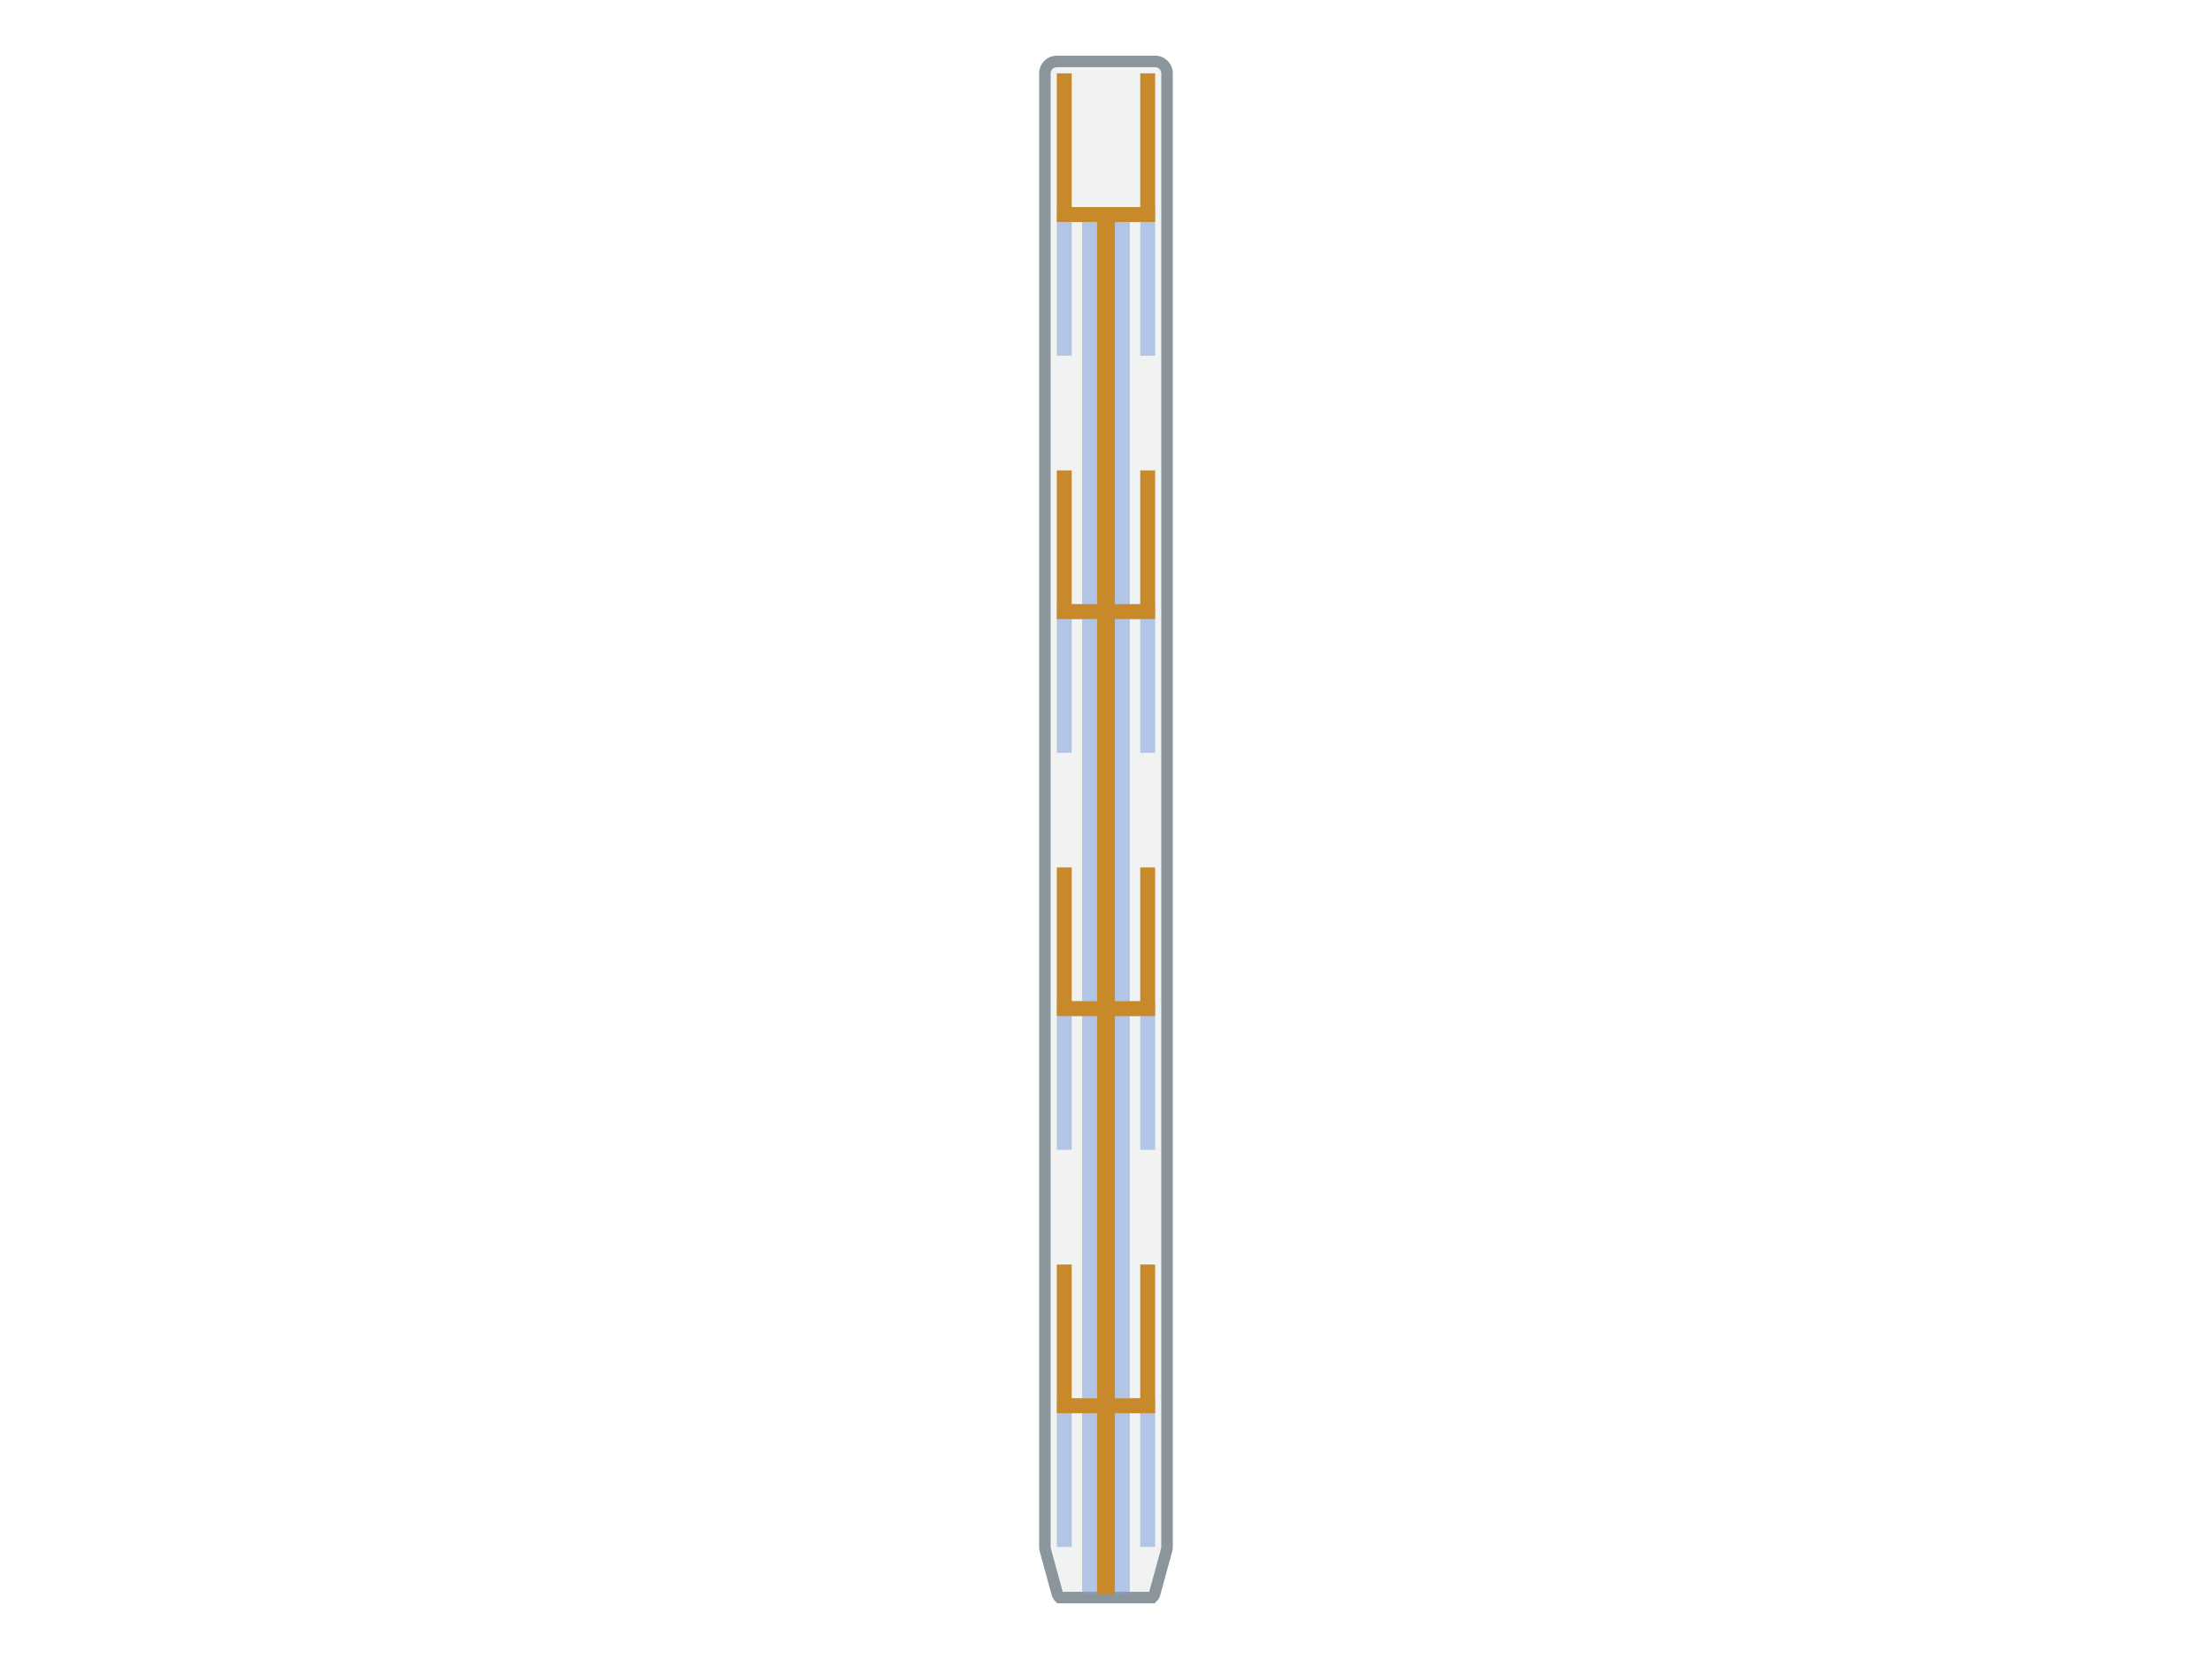
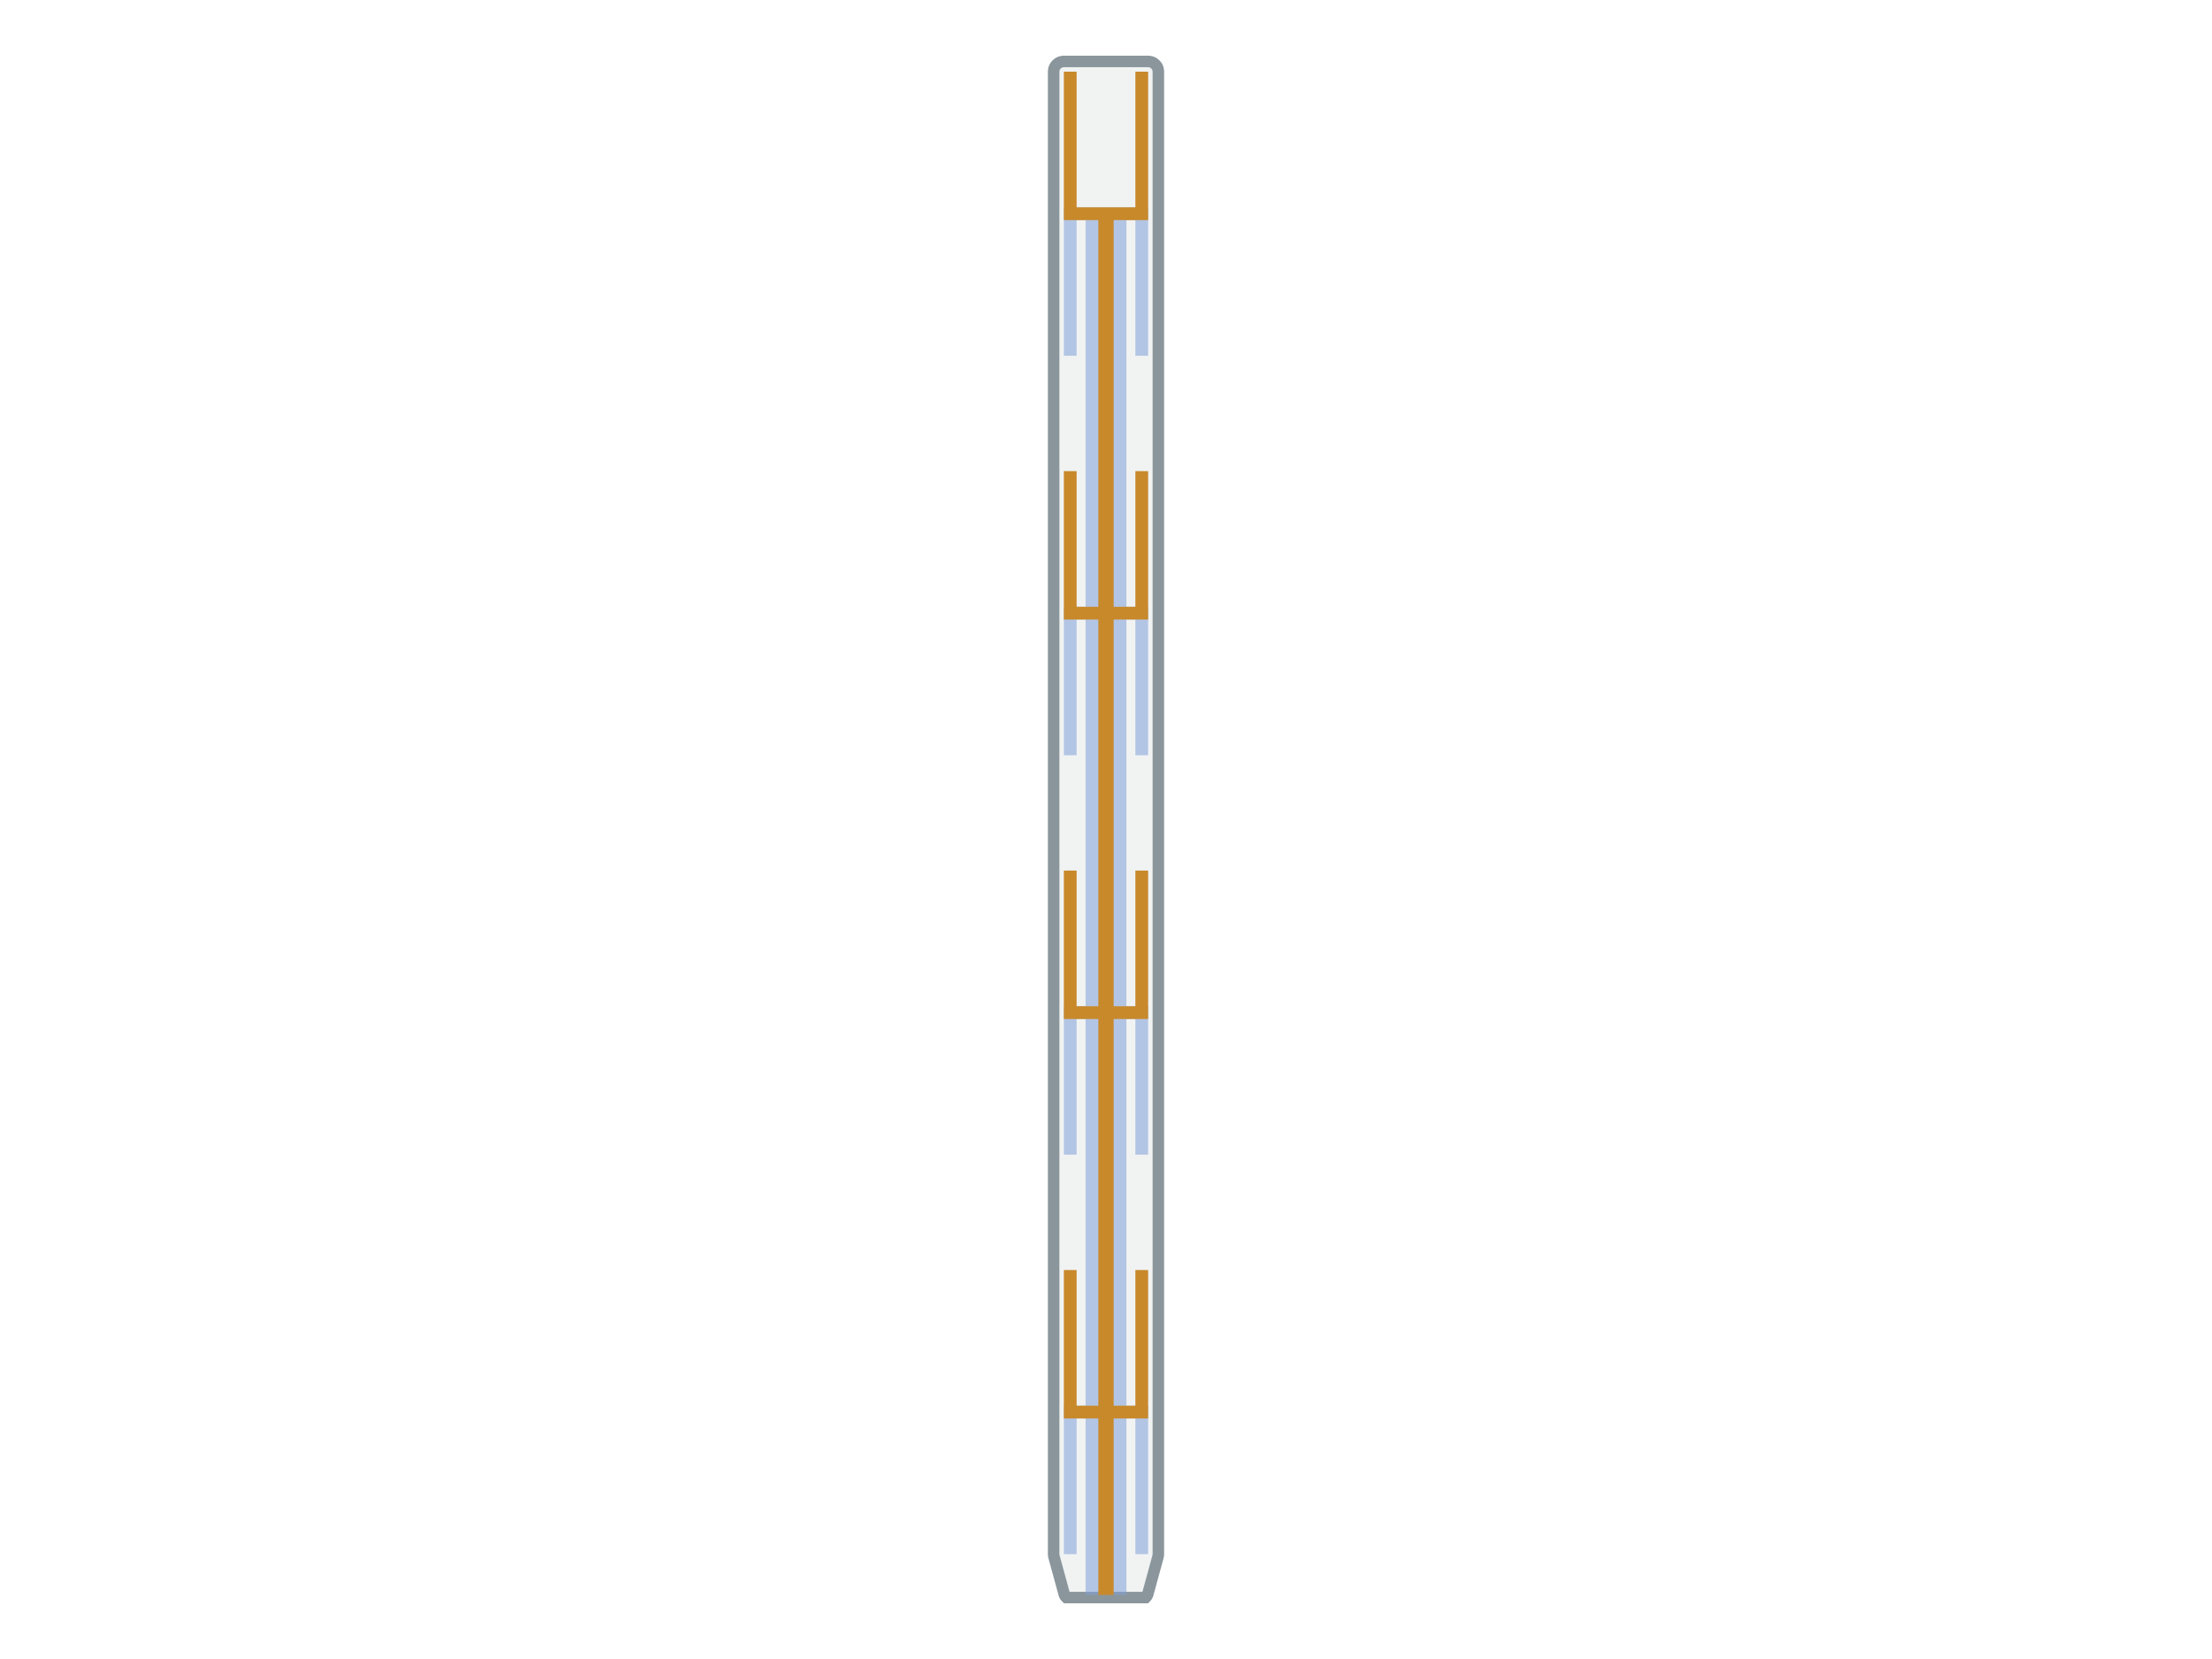
- <svg xmlns="http://www.w3.org/2000/svg" viewBox="-20.56 -10.31 41.13 278.45" width="160" height="120" preserveAspectRatio="xMidYMid meet" role="img" aria-label="Colineal de dipolos en serie (línea microstrip)">
-   <path d="M-7.82,257.77L-7.92,257.66L-8.01,257.53L-8.08,257.40L-8.15,257.26L-8.19,257.12L-10.16,249.92L-10.17,249.89L-10.19,249.79L-10.22,249.64L-10.23,249.60L-10.24,249.45L-10.25,249.36L-10.25,249.29L-10.25,2.04L-10.25,1.96L-10.24,1.88L-10.23,1.73L-10.22,1.68L-10.19,1.54L-10.18,1.49L-10.14,1.35L-10.12,1.30L-10.07,1.17L-10.05,1.12L-9.98,0.99L-9.95,0.95L-9.87,0.83L-9.84,0.79L-9.75,0.68L-9.71,0.64L-9.61,0.54L-9.57,0.50L-9.46,0.41L-9.42,0.38L-9.30,0.30L-9.26,0.27L-9.13,0.20L-9.08,0.18L-8.95,0.13L-8.90,0.11L-8.76,0.07L-8.71,0.06L-8.57,0.03L-8.52,0.02L-8.37,0.01L-8.29,0.00L-8.21,0.00L8.21,0.00L8.29,0.00L8.37,0.01L8.52,0.02L8.57,0.03L8.71,0.06L8.76,0.07L8.90,0.11L8.95,0.13L9.08,0.18L9.13,0.20L9.26,0.27L9.30,0.30L9.42,0.38L9.46,0.41L9.57,0.50L9.61,0.54L9.71,0.64L9.75,0.68L9.84,0.79L9.87,0.83L9.95,0.95L9.98,0.99L10.05,1.12L10.07,1.17L10.12,1.30L10.14,1.35L10.18,1.49L10.19,1.54L10.22,1.68L10.23,1.73L10.24,1.88L10.25,1.96L10.25,2.04L10.25,249.29L10.25,249.36L10.24,249.45L10.23,249.60L10.22,249.64L10.19,249.79L10.17,249.89L10.16,249.92L8.19,257.12L8.15,257.26L8.08,257.40L8.01,257.53L7.92,257.66L7.82,257.77L7.76,257.83L-7.76,257.83L-7.82,257.77Z" fill="rgba(138,150,156,0.12)" fill-rule="evenodd" stroke="#8a969c" stroke-width="1.934" />
-   <path d="M-8.25,225.63L-8.25,224.38L-4.00,224.38L-4.00,160.23L-5.75,160.23L-5.75,182.68L-8.25,182.68L-8.25,160.23L-8.25,158.98L-8.25,157.73L-4.00,157.73L-4.00,93.59L-5.75,93.59L-5.75,116.04L-8.25,116.04L-8.25,93.59L-8.25,92.34L-8.25,91.09L-4.00,91.09L-4.00,26.95L-5.75,26.95L-5.75,49.40L-8.25,49.40L-8.25,26.95L-8.25,25.70L-8.25,24.45L-4.00,24.45L4.00,24.45L8.25,24.45L8.25,25.70L8.25,26.95L8.25,49.40L5.75,49.40L5.75,26.95L4.00,26.95L4.00,91.09L8.25,91.09L8.25,92.34L8.25,93.59L8.25,116.04L5.75,116.04L5.75,93.59L4.00,93.59L4.00,157.73L8.25,157.73L8.25,158.98L8.25,160.23L8.25,182.68L5.75,182.68L5.75,160.23L4.00,160.23L4.00,224.38L8.25,224.38L8.25,225.63L8.25,226.88L8.25,249.33L5.75,249.33L5.75,226.88L4.00,226.88L4.00,257.33L-4.00,257.33L-4.00,226.88L-5.75,226.88L-5.75,249.33L-8.25,249.33L-8.25,226.88L-8.25,225.63Z" fill="#7f9ed6" fill-opacity="0.55" fill-rule="evenodd" />
-   <path d="M1.50,257.33L-1.50,257.33L-1.50,226.88L-8.25,226.88L-8.25,225.63L-8.25,224.38L-8.25,201.93L-5.75,201.93L-5.75,224.38L-1.50,224.38L-1.50,160.23L-8.25,160.23L-8.25,158.98L-8.25,157.73L-8.25,135.28L-5.75,135.28L-5.75,157.73L-1.50,157.73L-1.50,93.59L-8.25,93.59L-8.25,92.34L-8.25,91.09L-8.25,68.64L-5.75,68.64L-5.75,91.09L-1.50,91.09L-1.50,26.95L-8.25,26.95L-8.25,25.70L-8.25,24.45L-8.25,2.00L-5.75,2.00L-5.75,24.45L-1.50,24.45L1.50,24.45L5.75,24.45L5.75,2.00L8.25,2.00L8.25,24.45L8.25,25.70L8.25,26.95L1.50,26.95L1.50,91.09L5.75,91.09L5.75,68.64L8.25,68.64L8.25,91.09L8.25,92.34L8.25,93.59L1.50,93.59L1.50,157.73L5.75,157.73L5.75,135.28L8.25,135.28L8.25,157.73L8.25,158.98L8.25,160.23L1.50,160.23L1.50,224.38L5.75,224.38L5.75,201.93L8.25,201.93L8.25,224.38L8.25,225.63L8.25,226.88L1.50,226.88L1.50,257.33Z" fill="#c8892b" fill-rule="evenodd" />
+ <svg xmlns="http://www.w3.org/2000/svg" viewBox="-22.28 -12.03 44.56 324.78" width="160" height="120" preserveAspectRatio="xMidYMid meet" role="img" aria-label="Colineal de dipolos en serie (línea microstrip)">
+   <path d="M-7.82,300.66L-7.92,300.55L-8.01,300.42L-8.08,300.29L-8.15,300.15L-8.19,300.01L-10.16,292.81L-10.17,292.78L-10.19,292.68L-10.22,292.54L-10.23,292.49L-10.24,292.34L-10.25,292.25L-10.25,292.18L-10.25,2.04L-10.25,1.96L-10.24,1.88L-10.23,1.73L-10.22,1.68L-10.19,1.54L-10.18,1.49L-10.14,1.35L-10.12,1.30L-10.07,1.17L-10.05,1.12L-9.98,0.99L-9.95,0.95L-9.87,0.83L-9.84,0.79L-9.75,0.68L-9.71,0.64L-9.61,0.54L-9.57,0.50L-9.46,0.41L-9.42,0.38L-9.30,0.30L-9.26,0.27L-9.13,0.20L-9.08,0.18L-8.95,0.13L-8.90,0.11L-8.76,0.07L-8.71,0.06L-8.57,0.03L-8.52,0.02L-8.37,0.01L-8.29,0.00L-8.21,0.00L8.21,0.00L8.29,0.00L8.37,0.01L8.52,0.02L8.57,0.03L8.71,0.06L8.76,0.07L8.90,0.11L8.95,0.13L9.08,0.18L9.13,0.20L9.26,0.27L9.30,0.30L9.42,0.38L9.46,0.41L9.57,0.50L9.61,0.54L9.71,0.64L9.75,0.68L9.84,0.79L9.87,0.83L9.95,0.95L9.98,0.99L10.05,1.12L10.07,1.17L10.12,1.30L10.14,1.35L10.18,1.49L10.19,1.54L10.22,1.68L10.23,1.73L10.24,1.88L10.25,1.96L10.25,2.04L10.25,292.18L10.25,292.25L10.24,292.34L10.23,292.49L10.22,292.54L10.19,292.68L10.17,292.78L10.16,292.81L8.19,300.01L8.15,300.15L8.08,300.29L8.01,300.42L7.92,300.55L7.82,300.66L7.76,300.72L-7.76,300.72L-7.82,300.66Z" fill="rgba(138,150,156,0.12)" fill-rule="evenodd" stroke="#8a969c" stroke-width="2.255" />
+   <path d="M-8.25,264.41L-8.25,263.16L-4.00,263.16L-4.00,187.46L-5.75,187.46L-5.75,214.02L-8.25,214.02L-8.25,187.46L-8.25,186.21L-8.25,184.96L-4.00,184.96L-4.00,109.26L-5.75,109.26L-5.75,135.82L-8.25,135.82L-8.25,109.26L-8.25,108.01L-8.25,106.76L-4.00,106.76L-4.00,31.06L-5.75,31.06L-5.75,57.62L-8.25,57.62L-8.25,31.06L-8.25,29.81L-8.25,28.56L-4.00,28.56L4.00,28.56L8.25,28.56L8.25,29.81L8.25,31.06L8.25,57.62L5.75,57.62L5.75,31.06L4.00,31.06L4.00,106.76L8.25,106.76L8.25,108.01L8.25,109.26L8.25,135.82L5.75,135.82L5.75,109.26L4.00,109.26L4.00,184.96L8.25,184.96L8.25,186.21L8.25,187.46L8.25,214.02L5.75,214.02L5.75,187.46L4.00,187.46L4.00,263.16L8.25,263.16L8.25,264.41L8.25,265.66L8.25,292.22L5.75,292.22L5.75,265.66L4.00,265.66L4.00,300.22L-4.00,300.22L-4.00,265.66L-5.75,265.66L-5.75,292.22L-8.25,292.22L-8.25,265.66L-8.25,264.41Z" fill="#7f9ed6" fill-opacity="0.55" fill-rule="evenodd" />
+   <path d="M1.50,300.22L-1.50,300.22L-1.50,265.66L-8.25,265.66L-8.25,264.41L-8.25,263.16L-8.25,236.60L-5.75,236.60L-5.75,263.16L-1.50,263.16L-1.50,187.46L-8.25,187.46L-8.25,186.21L-8.25,184.96L-8.25,158.40L-5.75,158.40L-5.75,184.96L-1.50,184.96L-1.50,109.26L-8.25,109.26L-8.25,108.01L-8.25,106.76L-8.25,80.20L-5.75,80.20L-5.75,106.76L-1.50,106.76L-1.50,31.06L-8.25,31.06L-8.25,29.81L-8.25,28.56L-8.25,2.00L-5.75,2.00L-5.75,28.56L-1.50,28.56L1.50,28.56L5.75,28.56L5.75,2.00L8.25,2.00L8.25,28.56L8.25,29.81L8.25,31.06L1.50,31.06L1.50,106.76L5.75,106.76L5.75,80.20L8.25,80.20L8.25,106.76L8.25,108.01L8.25,109.26L1.50,109.26L1.50,184.96L5.75,184.96L5.75,158.40L8.25,158.40L8.25,184.96L8.25,186.21L8.25,187.46L1.50,187.46L1.50,263.16L5.75,263.16L5.75,236.60L8.25,236.60L8.25,263.16L8.25,264.41L8.25,265.66L1.50,265.66L1.50,300.22Z" fill="#c8892b" fill-rule="evenodd" />
</svg>
